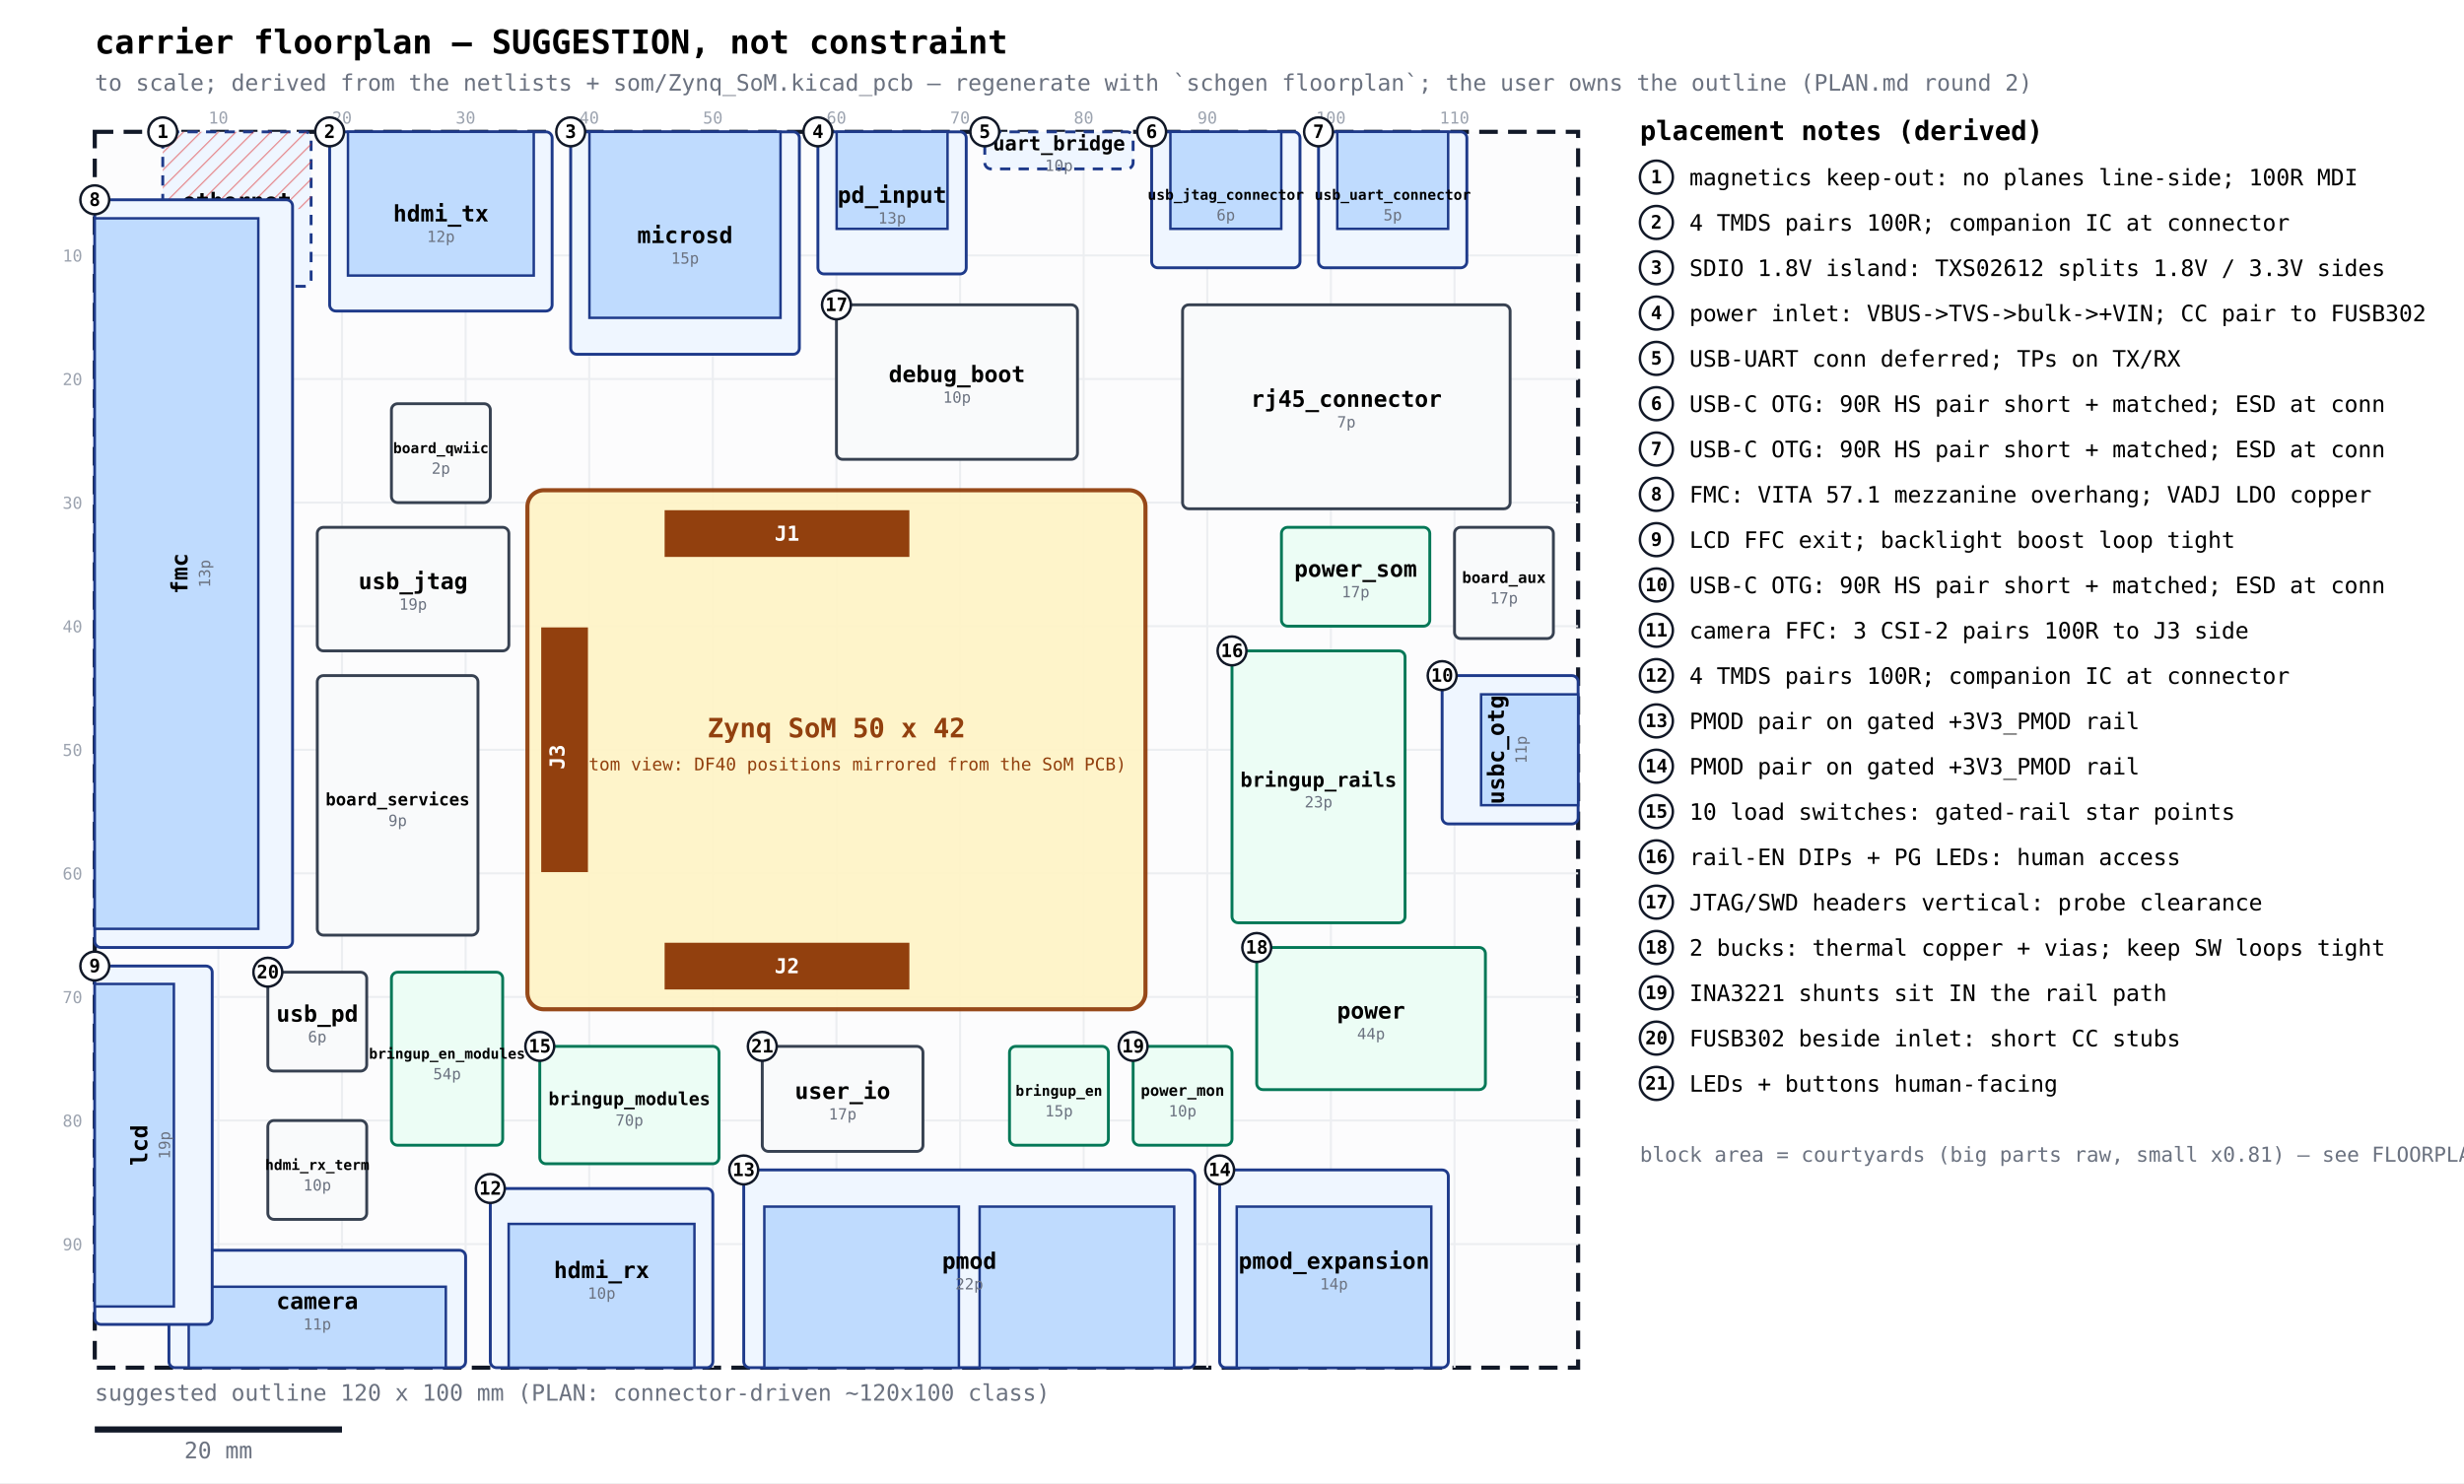
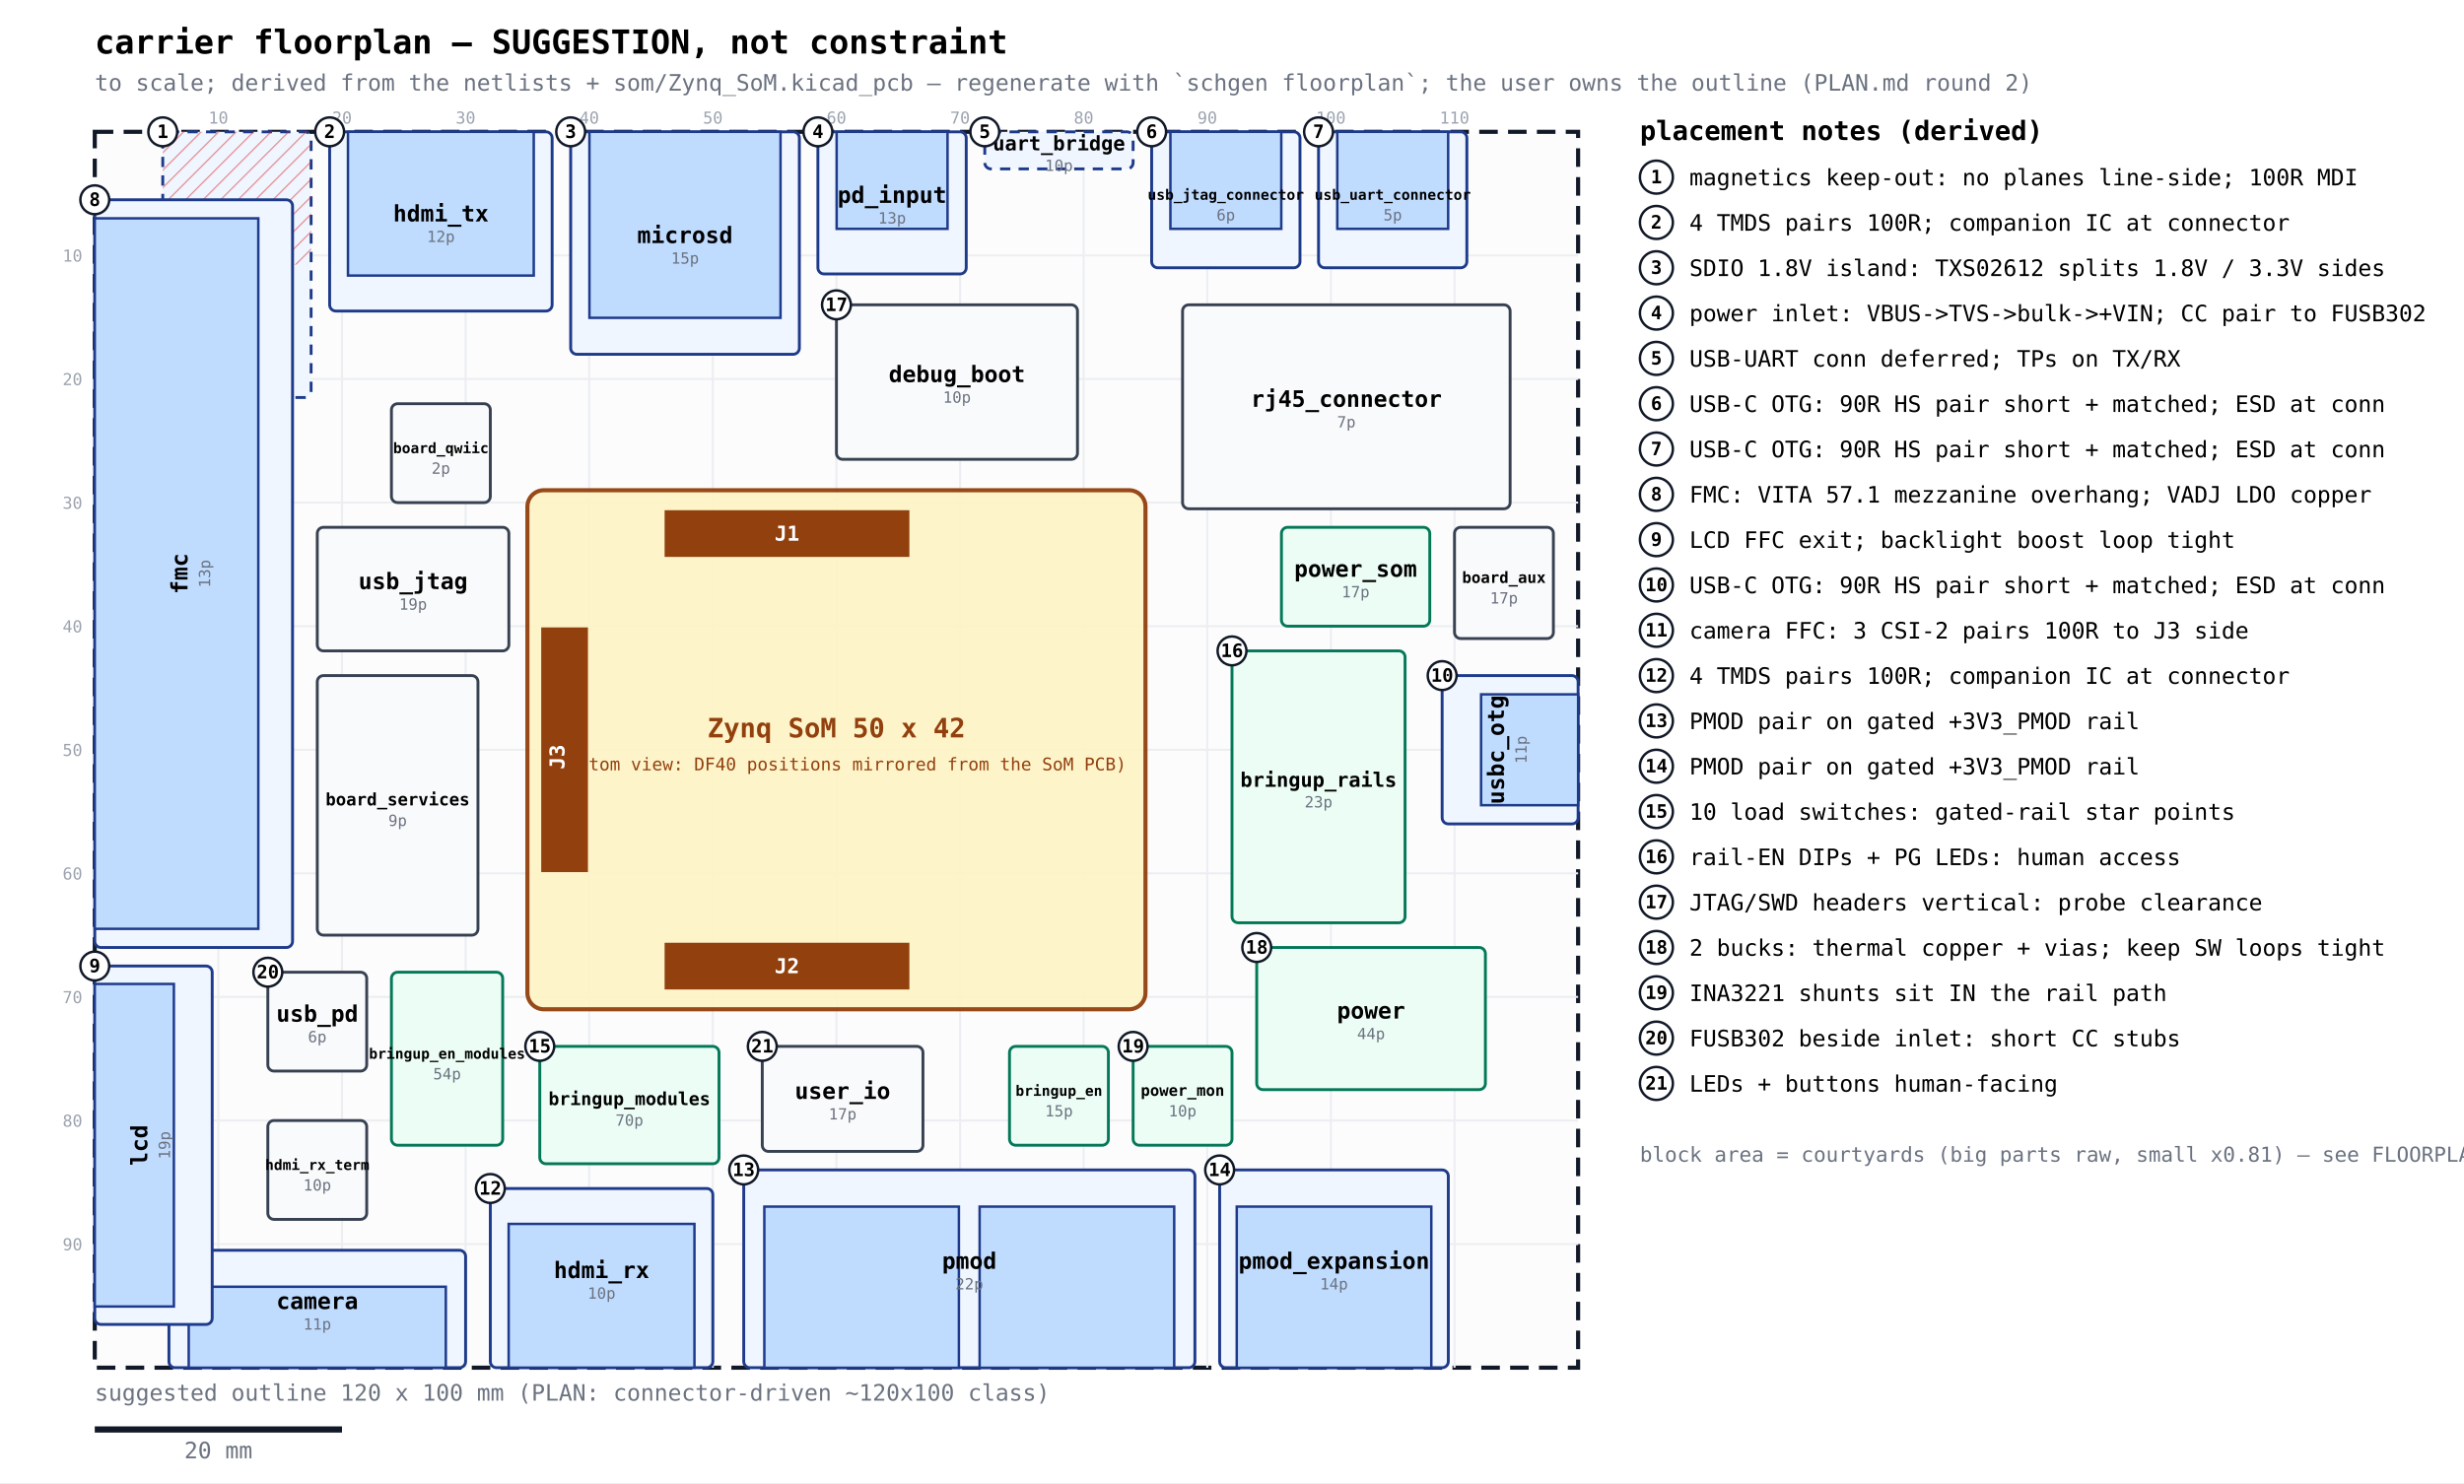
<svg xmlns="http://www.w3.org/2000/svg" viewBox="0 0 1196 720" font-family="ui-monospace, SFMono-Regular, Menlo, monospace" font-size="11">
  <defs>
    <pattern id="keepout" width="6" height="6" patternUnits="userSpaceOnUse" patternTransform="rotate(45)">
      <line x1="0" y1="0" x2="0" y2="6" stroke="#dc2626" stroke-width="1.2" />
    </pattern>
  </defs>
  <rect width="1196" height="720" fill="white" />
  <text x="46.0" y="26" font-size="16" font-weight="bold">carrier floorplan — SUGGESTION, not constraint</text>
  <text x="46.0" y="44" fill="#6b7280">to scale; derived from the netlists + som/Zynq_SoM.kicad_pcb — regenerate with `schgen floorplan`; the user owns the outline (PLAN.md round 2)</text>
  <rect x="46.0" y="64.0" width="720" height="600" fill="#fcfcfd" stroke="#111827" stroke-width="2" stroke-dasharray="9,5" />
  <line x1="106.0" y1="64.0" x2="106.0" y2="664.0" stroke="#eceef1" stroke-width="1" />
  <text x="106.0" y="60.0" fill="#9ca3af" font-size="8" text-anchor="middle">10</text>
  <line x1="166.0" y1="64.0" x2="166.0" y2="664.0" stroke="#eceef1" stroke-width="1" />
  <text x="166.0" y="60.0" fill="#9ca3af" font-size="8" text-anchor="middle">20</text>
  <line x1="226.0" y1="64.0" x2="226.0" y2="664.0" stroke="#eceef1" stroke-width="1" />
  <text x="226.0" y="60.0" fill="#9ca3af" font-size="8" text-anchor="middle">30</text>
  <line x1="286.0" y1="64.0" x2="286.0" y2="664.0" stroke="#eceef1" stroke-width="1" />
  <text x="286.0" y="60.0" fill="#9ca3af" font-size="8" text-anchor="middle">40</text>
  <line x1="346.0" y1="64.0" x2="346.0" y2="664.0" stroke="#eceef1" stroke-width="1" />
  <text x="346.0" y="60.0" fill="#9ca3af" font-size="8" text-anchor="middle">50</text>
  <line x1="406.0" y1="64.0" x2="406.0" y2="664.0" stroke="#eceef1" stroke-width="1" />
  <text x="406.0" y="60.0" fill="#9ca3af" font-size="8" text-anchor="middle">60</text>
  <line x1="466.0" y1="64.0" x2="466.0" y2="664.0" stroke="#eceef1" stroke-width="1" />
  <text x="466.0" y="60.0" fill="#9ca3af" font-size="8" text-anchor="middle">70</text>
  <line x1="526.0" y1="64.0" x2="526.0" y2="664.0" stroke="#eceef1" stroke-width="1" />
  <text x="526.0" y="60.0" fill="#9ca3af" font-size="8" text-anchor="middle">80</text>
  <line x1="586.0" y1="64.0" x2="586.0" y2="664.0" stroke="#eceef1" stroke-width="1" />
  <text x="586.0" y="60.0" fill="#9ca3af" font-size="8" text-anchor="middle">90</text>
  <line x1="646.0" y1="64.0" x2="646.0" y2="664.0" stroke="#eceef1" stroke-width="1" />
  <text x="646.0" y="60.0" fill="#9ca3af" font-size="8" text-anchor="middle">100</text>
  <line x1="706.0" y1="64.0" x2="706.0" y2="664.0" stroke="#eceef1" stroke-width="1" />
  <text x="706.0" y="60.0" fill="#9ca3af" font-size="8" text-anchor="middle">110</text>
  <line x1="46.0" y1="124.0" x2="766.0" y2="124.0" stroke="#eceef1" stroke-width="1" />
  <text x="40.0" y="127.0" fill="#9ca3af" font-size="8" text-anchor="end">10</text>
  <line x1="46.0" y1="184.0" x2="766.0" y2="184.0" stroke="#eceef1" stroke-width="1" />
  <text x="40.0" y="187.0" fill="#9ca3af" font-size="8" text-anchor="end">20</text>
  <line x1="46.0" y1="244.0" x2="766.0" y2="244.0" stroke="#eceef1" stroke-width="1" />
  <text x="40.0" y="247.0" fill="#9ca3af" font-size="8" text-anchor="end">30</text>
  <line x1="46.0" y1="304.0" x2="766.0" y2="304.0" stroke="#eceef1" stroke-width="1" />
  <text x="40.0" y="307.0" fill="#9ca3af" font-size="8" text-anchor="end">40</text>
  <line x1="46.0" y1="364.0" x2="766.0" y2="364.0" stroke="#eceef1" stroke-width="1" />
  <text x="40.0" y="367.0" fill="#9ca3af" font-size="8" text-anchor="end">50</text>
  <line x1="46.0" y1="424.0" x2="766.0" y2="424.0" stroke="#eceef1" stroke-width="1" />
  <text x="40.0" y="427.0" fill="#9ca3af" font-size="8" text-anchor="end">60</text>
  <line x1="46.0" y1="484.0" x2="766.0" y2="484.0" stroke="#eceef1" stroke-width="1" />
  <text x="40.0" y="487.0" fill="#9ca3af" font-size="8" text-anchor="end">70</text>
  <line x1="46.0" y1="544.0" x2="766.0" y2="544.0" stroke="#eceef1" stroke-width="1" />
  <text x="40.0" y="547.0" fill="#9ca3af" font-size="8" text-anchor="end">80</text>
  <line x1="46.0" y1="604.0" x2="766.0" y2="604.0" stroke="#eceef1" stroke-width="1" />
  <text x="40.0" y="607.0" fill="#9ca3af" font-size="8" text-anchor="end">90</text>
  <text x="46.0" y="680.0" fill="#6b7280">suggested outline 120 x 100 mm (PLAN: connector-driven ~120x100 class)</text>
  <rect x="706.0" y="256.0" width="48" height="54" rx="3" fill="#f9fafb" stroke="#374151" stroke-width="1.4" />
  <text x="730.0" y="283.0" text-anchor="middle" font-size="7.5" font-weight="bold">board_aux</text>
  <text x="730.0" y="293.0" text-anchor="middle" font-size="7.5" fill="#6b7280">17p</text>
  <rect x="190.0" y="196.0" width="48" height="48" rx="3" fill="#f9fafb" stroke="#374151" stroke-width="1.4" />
  <text x="214.0" y="220.0" text-anchor="middle" font-size="7.0" font-weight="bold">board_qwiic</text>
  <text x="214.0" y="230.0" text-anchor="middle" font-size="7.5" fill="#6b7280">2p</text>
  <rect x="154.0" y="328.0" width="78" height="126" rx="3" fill="#f9fafb" stroke="#374151" stroke-width="1.4" />
  <text x="193.0" y="391.0" text-anchor="middle" font-size="8.3" font-weight="bold">board_services</text>
  <text x="193.0" y="401.0" text-anchor="middle" font-size="7.5" fill="#6b7280">9p</text>
  <rect x="490.0" y="508.0" width="48" height="48" rx="3" fill="#ecfdf5" stroke="#047857" stroke-width="1.4" />
  <text x="514.0" y="532.0" text-anchor="middle" font-size="7.0" font-weight="bold">bringup_en</text>
  <text x="514.0" y="542.0" text-anchor="middle" font-size="7.5" fill="#6b7280">15p</text>
  <rect x="190.0" y="472.0" width="54" height="84" rx="3" fill="#ecfdf5" stroke="#047857" stroke-width="1.4" />
  <text x="217.0" y="514.0" text-anchor="middle" font-size="7.0" font-weight="bold">bringup_en_modules</text>
  <text x="217.0" y="524.0" text-anchor="middle" font-size="7.5" fill="#6b7280">54p</text>
  <rect x="262.0" y="508.0" width="87" height="57" rx="3" fill="#ecfdf5" stroke="#047857" stroke-width="1.4" />
  <text x="305.5" y="536.5" text-anchor="middle" font-size="8.7" font-weight="bold">bringup_modules</text>
  <text x="305.5" y="546.5" text-anchor="middle" font-size="7.5" fill="#6b7280">70p</text>
  <circle cx="262" cy="508" r="7" fill="white" stroke="#111827" stroke-width="1.2" />
  <text x="262" y="511" text-anchor="middle" font-size="9" font-weight="bold">15</text>
  <rect x="598.0" y="316.0" width="84" height="132" rx="3" fill="#ecfdf5" stroke="#047857" stroke-width="1.4" />
  <text x="640.0" y="382.0" text-anchor="middle" font-size="9.7" font-weight="bold">bringup_rails</text>
  <text x="640.0" y="392.0" text-anchor="middle" font-size="7.5" fill="#6b7280">23p</text>
  <circle cx="598" cy="316" r="7" fill="white" stroke="#111827" stroke-width="1.2" />
  <text x="598" y="319" text-anchor="middle" font-size="9" font-weight="bold">16</text>
  <rect x="82.0" y="607.0" width="144" height="57" rx="3" fill="#eff6ff" stroke="#1e3a8a" stroke-width="1.4" />
  <rect x="91.6" y="624.7" width="124.8" height="39.3" fill="#bfdbfe" stroke="#1e3a8a" stroke-width="1.2" />
  <text x="154.0" y="635.5" text-anchor="middle" font-size="11.0" font-weight="bold">camera</text>
  <text x="154.0" y="645.5" text-anchor="middle" font-size="7.5" fill="#6b7280">11p</text>
  <circle cx="82" cy="607" r="7" fill="white" stroke="#111827" stroke-width="1.2" />
  <text x="82" y="610" text-anchor="middle" font-size="9" font-weight="bold">11</text>
  <rect x="406.0" y="148.0" width="117" height="75" rx="3" fill="#f9fafb" stroke="#374151" stroke-width="1.4" />
  <text x="464.5" y="185.5" text-anchor="middle" font-size="11.0" font-weight="bold">debug_boot</text>
  <text x="464.5" y="195.5" text-anchor="middle" font-size="7.5" fill="#6b7280">10p</text>
  <circle cx="406" cy="148" r="7" fill="white" stroke="#111827" stroke-width="1.2" />
  <text x="406" y="151" text-anchor="middle" font-size="9" font-weight="bold">17</text>
-   <rect x="79.0" y="64.0" width="72" height="75" rx="3" fill="#eff6ff" stroke="#1e3a8a" stroke-width="1.4" stroke-dasharray="5,4" />
-   <rect x="79" y="64" width="72" height="37.5" fill="url(#keepout)" opacity="0.5" />
-   <text x="115.0" y="101.5" text-anchor="middle" font-size="11.0" font-weight="bold">ethernet</text>
-   <text x="115.0" y="111.5" text-anchor="middle" font-size="7.5" fill="#6b7280">10p</text>
+   <rect x="79.0" y="64.0" width="72" height="129" rx="3" fill="#eff6ff" stroke="#1e3a8a" stroke-width="1.4" stroke-dasharray="5,4" />
+   <rect x="79" y="64" width="72" height="64.5" fill="url(#keepout)" opacity="0.5" />
+   <text x="115.0" y="128.5" text-anchor="middle" font-size="11.0" font-weight="bold">ethernet</text>
+   <text x="115.0" y="138.5" text-anchor="middle" font-size="7.5" fill="#6b7280">10p</text>
  <circle cx="79" cy="64" r="7" fill="white" stroke="#111827" stroke-width="1.2" />
  <text x="79" y="67" text-anchor="middle" font-size="9" font-weight="bold">1</text>
  <rect x="46.0" y="97.0" width="96" height="363" rx="3" fill="#eff6ff" stroke="#1e3a8a" stroke-width="1.4" />
  <rect x="46.0" y="106.0" width="79.38" height="344.94" fill="#bfdbfe" stroke="#1e3a8a" stroke-width="1.2" />
  <text x="91" y="278.5" text-anchor="middle" font-size="11.0" font-weight="bold" transform="rotate(-90 91 278.5)">fmc</text>
  <text x="102" y="278.5" text-anchor="middle" font-size="7.5" fill="#6b7280" transform="rotate(-90 102 278.5)">13p</text>
  <circle cx="46" cy="97" r="7" fill="white" stroke="#111827" stroke-width="1.2" />
  <text x="46" y="100" text-anchor="middle" font-size="9" font-weight="bold">8</text>
  <rect x="238.0" y="577.0" width="108" height="87" rx="3" fill="#eff6ff" stroke="#1e3a8a" stroke-width="1.4" />
  <rect x="246.9" y="594.2" width="90.18" height="69.78" fill="#bfdbfe" stroke="#1e3a8a" stroke-width="1.2" />
  <text x="292.0" y="620.5" text-anchor="middle" font-size="11.0" font-weight="bold">hdmi_rx</text>
  <text x="292.0" y="630.5" text-anchor="middle" font-size="7.5" fill="#6b7280">10p</text>
  <circle cx="238" cy="577" r="7" fill="white" stroke="#111827" stroke-width="1.2" />
  <text x="238" y="580" text-anchor="middle" font-size="9" font-weight="bold">12</text>
  <rect x="130.0" y="544.0" width="48" height="48" rx="3" fill="#f9fafb" stroke="#374151" stroke-width="1.4" />
  <text x="154.0" y="568.0" text-anchor="middle" font-size="7.0" font-weight="bold">hdmi_rx_term</text>
  <text x="154.0" y="578.0" text-anchor="middle" font-size="7.5" fill="#6b7280">10p</text>
  <rect x="160.0" y="64.0" width="108" height="87" rx="3" fill="#eff6ff" stroke="#1e3a8a" stroke-width="1.4" />
  <rect x="168.9" y="64.0" width="90.18" height="69.78" fill="#bfdbfe" stroke="#1e3a8a" stroke-width="1.2" />
  <text x="214.0" y="107.5" text-anchor="middle" font-size="11.0" font-weight="bold">hdmi_tx</text>
  <text x="214.0" y="117.5" text-anchor="middle" font-size="7.5" fill="#6b7280">12p</text>
  <circle cx="160" cy="64" r="7" fill="white" stroke="#111827" stroke-width="1.2" />
  <text x="160" y="67" text-anchor="middle" font-size="9" font-weight="bold">2</text>
  <rect x="46.0" y="469.0" width="57" height="174" rx="3" fill="#eff6ff" stroke="#1e3a8a" stroke-width="1.4" />
  <rect x="46.0" y="477.7" width="38.4" height="156.6" fill="#bfdbfe" stroke="#1e3a8a" stroke-width="1.2" />
  <text x="71.5" y="556.0" text-anchor="middle" font-size="11.0" font-weight="bold" transform="rotate(-90 71.5 556.0)">lcd</text>
  <text x="82.5" y="556.0" text-anchor="middle" font-size="7.5" fill="#6b7280" transform="rotate(-90 82.5 556.0)">19p</text>
  <circle cx="46" cy="469" r="7" fill="white" stroke="#111827" stroke-width="1.2" />
  <text x="46" y="472" text-anchor="middle" font-size="9" font-weight="bold">9</text>
  <rect x="277.0" y="64.0" width="111" height="108" rx="3" fill="#eff6ff" stroke="#1e3a8a" stroke-width="1.4" />
  <rect x="286.1" y="64.0" width="92.76" height="90.3" fill="#bfdbfe" stroke="#1e3a8a" stroke-width="1.2" />
  <text x="332.5" y="118.0" text-anchor="middle" font-size="11.0" font-weight="bold">microsd</text>
  <text x="332.5" y="128.0" text-anchor="middle" font-size="7.5" fill="#6b7280">15p</text>
  <circle cx="277" cy="64" r="7" fill="white" stroke="#111827" stroke-width="1.2" />
  <text x="277" y="67" text-anchor="middle" font-size="9" font-weight="bold">3</text>
  <rect x="397.0" y="64.0" width="72" height="69" rx="3" fill="#eff6ff" stroke="#1e3a8a" stroke-width="1.4" />
  <rect x="406.1" y="64.0" width="53.82" height="47.1" fill="#bfdbfe" stroke="#1e3a8a" stroke-width="1.2" />
  <text x="433.0" y="98.5" text-anchor="middle" font-size="11.0" font-weight="bold">pd_input</text>
  <text x="433.0" y="108.5" text-anchor="middle" font-size="7.5" fill="#6b7280">13p</text>
  <circle cx="397" cy="64" r="7" fill="white" stroke="#111827" stroke-width="1.2" />
  <text x="397" y="67" text-anchor="middle" font-size="9" font-weight="bold">4</text>
  <rect x="361.0" y="568.0" width="219" height="96" rx="3" fill="#eff6ff" stroke="#1e3a8a" stroke-width="1.4" />
  <rect x="371.0" y="585.8" width="94.44" height="78.24" fill="#bfdbfe" stroke="#1e3a8a" stroke-width="1.2" />
  <rect x="475.5" y="585.8" width="94.44" height="78.24" fill="#bfdbfe" stroke="#1e3a8a" stroke-width="1.2" />
  <text x="470.5" y="616.0" text-anchor="middle" font-size="11.0" font-weight="bold">pmod</text>
  <text x="470.5" y="626.0" text-anchor="middle" font-size="7.5" fill="#6b7280">22p</text>
  <circle cx="361" cy="568" r="7" fill="white" stroke="#111827" stroke-width="1.2" />
  <text x="361" y="571" text-anchor="middle" font-size="9" font-weight="bold">13</text>
  <rect x="592.0" y="568.0" width="111" height="96" rx="3" fill="#eff6ff" stroke="#1e3a8a" stroke-width="1.4" />
  <rect x="600.3" y="585.8" width="94.44" height="78.24" fill="#bfdbfe" stroke="#1e3a8a" stroke-width="1.2" />
  <text x="647.5" y="616.0" text-anchor="middle" font-size="11.0" font-weight="bold">pmod_expansion</text>
  <text x="647.5" y="626.0" text-anchor="middle" font-size="7.5" fill="#6b7280">14p</text>
  <circle cx="592" cy="568" r="7" fill="white" stroke="#111827" stroke-width="1.2" />
  <text x="592" y="571" text-anchor="middle" font-size="9" font-weight="bold">14</text>
  <rect x="610.0" y="460.0" width="111" height="69" rx="3" fill="#ecfdf5" stroke="#047857" stroke-width="1.4" />
  <text x="665.5" y="494.5" text-anchor="middle" font-size="11.0" font-weight="bold">power</text>
  <text x="665.5" y="504.5" text-anchor="middle" font-size="7.5" fill="#6b7280">44p</text>
  <circle cx="610" cy="460" r="7" fill="white" stroke="#111827" stroke-width="1.2" />
  <text x="610" y="463" text-anchor="middle" font-size="9" font-weight="bold">18</text>
  <rect x="550.0" y="508.0" width="48" height="48" rx="3" fill="#ecfdf5" stroke="#047857" stroke-width="1.4" />
  <text x="574.0" y="532.0" text-anchor="middle" font-size="7.5" font-weight="bold">power_mon</text>
  <text x="574.0" y="542.0" text-anchor="middle" font-size="7.5" fill="#6b7280">10p</text>
  <circle cx="550" cy="508" r="7" fill="white" stroke="#111827" stroke-width="1.2" />
  <text x="550" y="511" text-anchor="middle" font-size="9" font-weight="bold">19</text>
  <rect x="622.0" y="256.0" width="72" height="48" rx="3" fill="#ecfdf5" stroke="#047857" stroke-width="1.4" />
  <text x="658.0" y="280.0" text-anchor="middle" font-size="11.0" font-weight="bold">power_som</text>
  <text x="658.0" y="290.0" text-anchor="middle" font-size="7.5" fill="#6b7280">17p</text>
  <rect x="574.0" y="148.0" width="159" height="99" rx="3" fill="#f9fafb" stroke="#374151" stroke-width="1.4" />
  <text x="653.5" y="197.5" text-anchor="middle" font-size="11.0" font-weight="bold">rj45_connector</text>
  <text x="653.5" y="207.5" text-anchor="middle" font-size="7.5" fill="#6b7280">7p</text>
  <rect x="478.0" y="64.0" width="72" height="18" rx="3" fill="#eff6ff" stroke="#1e3a8a" stroke-width="1.4" stroke-dasharray="5,4" />
  <text x="514.0" y="73.0" text-anchor="middle" font-size="9.7" font-weight="bold">uart_bridge</text>
  <text x="514.0" y="83.0" text-anchor="middle" font-size="7.5" fill="#6b7280">10p</text>
  <circle cx="478" cy="64" r="7" fill="white" stroke="#111827" stroke-width="1.2" />
  <text x="478" y="67" text-anchor="middle" font-size="9" font-weight="bold">5</text>
  <rect x="154.0" y="256.0" width="93" height="60" rx="3" fill="#f9fafb" stroke="#374151" stroke-width="1.4" />
  <text x="200.5" y="286.0" text-anchor="middle" font-size="11.0" font-weight="bold">usb_jtag</text>
  <text x="200.5" y="296.0" text-anchor="middle" font-size="7.5" fill="#6b7280">19p</text>
  <rect x="559.0" y="64.0" width="72" height="66" rx="3" fill="#eff6ff" stroke="#1e3a8a" stroke-width="1.4" />
  <rect x="568.1" y="64.0" width="53.82" height="47.1" fill="#bfdbfe" stroke="#1e3a8a" stroke-width="1.2" />
  <text x="595.0" y="97.0" text-anchor="middle" font-size="7.0" font-weight="bold">usb_jtag_connector</text>
  <text x="595.0" y="107.0" text-anchor="middle" font-size="7.5" fill="#6b7280">6p</text>
  <circle cx="559" cy="64" r="7" fill="white" stroke="#111827" stroke-width="1.2" />
  <text x="559" y="67" text-anchor="middle" font-size="9" font-weight="bold">6</text>
  <rect x="130.0" y="472.0" width="48" height="48" rx="3" fill="#f9fafb" stroke="#374151" stroke-width="1.4" />
  <text x="154.0" y="496.0" text-anchor="middle" font-size="11.0" font-weight="bold">usb_pd</text>
  <text x="154.0" y="506.0" text-anchor="middle" font-size="7.5" fill="#6b7280">6p</text>
  <circle cx="130" cy="472" r="7" fill="white" stroke="#111827" stroke-width="1.2" />
  <text x="130" y="475" text-anchor="middle" font-size="9" font-weight="bold">20</text>
  <rect x="640.0" y="64.0" width="72" height="66" rx="3" fill="#eff6ff" stroke="#1e3a8a" stroke-width="1.4" />
  <rect x="649.1" y="64.0" width="53.82" height="47.1" fill="#bfdbfe" stroke="#1e3a8a" stroke-width="1.2" />
  <text x="676.0" y="97.0" text-anchor="middle" font-size="7.0" font-weight="bold">usb_uart_connector</text>
  <text x="676.0" y="107.0" text-anchor="middle" font-size="7.5" fill="#6b7280">5p</text>
  <circle cx="640" cy="64" r="7" fill="white" stroke="#111827" stroke-width="1.2" />
  <text x="640" y="67" text-anchor="middle" font-size="9" font-weight="bold">7</text>
  <rect x="700.0" y="328.0" width="66" height="72" rx="3" fill="#eff6ff" stroke="#1e3a8a" stroke-width="1.4" />
  <rect x="718.9" y="337.1" width="47.1" height="53.82" fill="#bfdbfe" stroke="#1e3a8a" stroke-width="1.2" />
  <text x="730" y="364.0" text-anchor="middle" font-size="11.0" font-weight="bold" transform="rotate(-90 730 364.0)">usbc_otg</text>
  <text x="741" y="364.0" text-anchor="middle" font-size="7.5" fill="#6b7280" transform="rotate(-90 741 364.0)">11p</text>
  <circle cx="700" cy="328" r="7" fill="white" stroke="#111827" stroke-width="1.2" />
  <text x="700" y="331" text-anchor="middle" font-size="9" font-weight="bold">10</text>
  <rect x="370.0" y="508.0" width="78" height="51" rx="3" fill="#f9fafb" stroke="#374151" stroke-width="1.4" />
  <text x="409.0" y="533.5" text-anchor="middle" font-size="11.0" font-weight="bold">user_io</text>
  <text x="409.0" y="543.5" text-anchor="middle" font-size="7.5" fill="#6b7280">17p</text>
  <circle cx="370" cy="508" r="7" fill="white" stroke="#111827" stroke-width="1.2" />
  <text x="370" y="511" text-anchor="middle" font-size="9" font-weight="bold">21</text>
  <rect x="256.0" y="238.0" width="300" height="252" rx="8" fill="#fef3c7" stroke="#92400e" stroke-width="2" opacity="0.95" />
  <text x="406" y="358" text-anchor="middle" font-size="13" font-weight="bold" fill="#92400e">Zynq SoM 50 x 42</text>
  <text x="406" y="374" text-anchor="middle" font-size="8.5" fill="#92400e">(bottom view: DF40 positions mirrored from the SoM PCB)</text>
  <rect x="322.6" y="247.7" width="118.8" height="22.68" fill="#92400e" />
  <text x="382.0" y="262.5" text-anchor="middle" font-size="10" font-weight="bold" fill="white">J1</text>
  <rect x="322.6" y="457.7" width="118.8" height="22.68" fill="#92400e" />
  <text x="382.0" y="472.5" text-anchor="middle" font-size="10" font-weight="bold" fill="white">J2</text>
  <rect x="262.7" y="304.6" width="22.68" height="118.8" fill="#92400e" />
  <text x="274.0" y="367.5" text-anchor="middle" font-size="10" font-weight="bold" fill="white" transform="rotate(-90 274.0 367.5)">J3</text>
  <line x1="46.0" y1="694.0" x2="166.0" y2="694.0" stroke="#111827" stroke-width="3" />
  <text x="106.0" y="708.0" text-anchor="middle" fill="#6b7280">20 mm</text>
  <text x="796" y="68" font-size="13" font-weight="bold">placement notes (derived)</text>
  <circle cx="804" cy="86" r="8" fill="white" stroke="#111827" stroke-width="1.2" />
  <text x="804" y="89" text-anchor="middle" font-size="9" font-weight="bold">1</text>
  <text x="820" y="90">magnetics keep-out: no planes line-side; 100R MDI</text>
  <circle cx="804" cy="108" r="8" fill="white" stroke="#111827" stroke-width="1.2" />
  <text x="804" y="111" text-anchor="middle" font-size="9" font-weight="bold">2</text>
  <text x="820" y="112">4 TMDS pairs 100R; companion IC at connector</text>
  <circle cx="804" cy="130" r="8" fill="white" stroke="#111827" stroke-width="1.2" />
  <text x="804" y="133" text-anchor="middle" font-size="9" font-weight="bold">3</text>
  <text x="820" y="134">SDIO 1.8V island: TXS02612 splits 1.8V / 3.3V sides</text>
  <circle cx="804" cy="152" r="8" fill="white" stroke="#111827" stroke-width="1.2" />
  <text x="804" y="155" text-anchor="middle" font-size="9" font-weight="bold">4</text>
  <text x="820" y="156">power inlet: VBUS-&gt;TVS-&gt;bulk-&gt;+VIN; CC pair to FUSB302</text>
  <circle cx="804" cy="174" r="8" fill="white" stroke="#111827" stroke-width="1.2" />
  <text x="804" y="177" text-anchor="middle" font-size="9" font-weight="bold">5</text>
  <text x="820" y="178">USB-UART conn deferred; TPs on TX/RX</text>
  <circle cx="804" cy="196" r="8" fill="white" stroke="#111827" stroke-width="1.2" />
  <text x="804" y="199" text-anchor="middle" font-size="9" font-weight="bold">6</text>
  <text x="820" y="200">USB-C OTG: 90R HS pair short + matched; ESD at conn</text>
  <circle cx="804" cy="218" r="8" fill="white" stroke="#111827" stroke-width="1.2" />
  <text x="804" y="221" text-anchor="middle" font-size="9" font-weight="bold">7</text>
  <text x="820" y="222">USB-C OTG: 90R HS pair short + matched; ESD at conn</text>
  <circle cx="804" cy="240" r="8" fill="white" stroke="#111827" stroke-width="1.2" />
  <text x="804" y="243" text-anchor="middle" font-size="9" font-weight="bold">8</text>
  <text x="820" y="244">FMC: VITA 57.1 mezzanine overhang; VADJ LDO copper</text>
  <circle cx="804" cy="262" r="8" fill="white" stroke="#111827" stroke-width="1.2" />
  <text x="804" y="265" text-anchor="middle" font-size="9" font-weight="bold">9</text>
  <text x="820" y="266">LCD FFC exit; backlight boost loop tight</text>
  <circle cx="804" cy="284" r="8" fill="white" stroke="#111827" stroke-width="1.2" />
  <text x="804" y="287" text-anchor="middle" font-size="9" font-weight="bold">10</text>
  <text x="820" y="288">USB-C OTG: 90R HS pair short + matched; ESD at conn</text>
  <circle cx="804" cy="306" r="8" fill="white" stroke="#111827" stroke-width="1.2" />
  <text x="804" y="309" text-anchor="middle" font-size="9" font-weight="bold">11</text>
  <text x="820" y="310">camera FFC: 3 CSI-2 pairs 100R to J3 side</text>
  <circle cx="804" cy="328" r="8" fill="white" stroke="#111827" stroke-width="1.2" />
  <text x="804" y="331" text-anchor="middle" font-size="9" font-weight="bold">12</text>
  <text x="820" y="332">4 TMDS pairs 100R; companion IC at connector</text>
  <circle cx="804" cy="350" r="8" fill="white" stroke="#111827" stroke-width="1.2" />
  <text x="804" y="353" text-anchor="middle" font-size="9" font-weight="bold">13</text>
  <text x="820" y="354">PMOD pair on gated +3V3_PMOD rail</text>
  <circle cx="804" cy="372" r="8" fill="white" stroke="#111827" stroke-width="1.2" />
  <text x="804" y="375" text-anchor="middle" font-size="9" font-weight="bold">14</text>
  <text x="820" y="376">PMOD pair on gated +3V3_PMOD rail</text>
  <circle cx="804" cy="394" r="8" fill="white" stroke="#111827" stroke-width="1.2" />
  <text x="804" y="397" text-anchor="middle" font-size="9" font-weight="bold">15</text>
  <text x="820" y="398">10 load switches: gated-rail star points</text>
  <circle cx="804" cy="416" r="8" fill="white" stroke="#111827" stroke-width="1.2" />
  <text x="804" y="419" text-anchor="middle" font-size="9" font-weight="bold">16</text>
  <text x="820" y="420">rail-EN DIPs + PG LEDs: human access</text>
  <circle cx="804" cy="438" r="8" fill="white" stroke="#111827" stroke-width="1.2" />
  <text x="804" y="441" text-anchor="middle" font-size="9" font-weight="bold">17</text>
  <text x="820" y="442">JTAG/SWD headers vertical: probe clearance</text>
  <circle cx="804" cy="460" r="8" fill="white" stroke="#111827" stroke-width="1.2" />
  <text x="804" y="463" text-anchor="middle" font-size="9" font-weight="bold">18</text>
  <text x="820" y="464">2 bucks: thermal copper + vias; keep SW loops tight</text>
  <circle cx="804" cy="482" r="8" fill="white" stroke="#111827" stroke-width="1.2" />
  <text x="804" y="485" text-anchor="middle" font-size="9" font-weight="bold">19</text>
  <text x="820" y="486">INA3221 shunts sit IN the rail path</text>
  <circle cx="804" cy="504" r="8" fill="white" stroke="#111827" stroke-width="1.2" />
  <text x="804" y="507" text-anchor="middle" font-size="9" font-weight="bold">20</text>
  <text x="820" y="508">FUSB302 beside inlet: short CC stubs</text>
  <circle cx="804" cy="526" r="8" fill="white" stroke="#111827" stroke-width="1.2" />
  <text x="804" y="529" text-anchor="middle" font-size="9" font-weight="bold">21</text>
  <text x="820" y="530">LEDs + buttons human-facing</text>
  <text x="796" y="564" fill="#6b7280" font-size="10">block area = courtyards (big parts raw, small x0.81) — see FLOORPLAN.md</text>
</svg>
